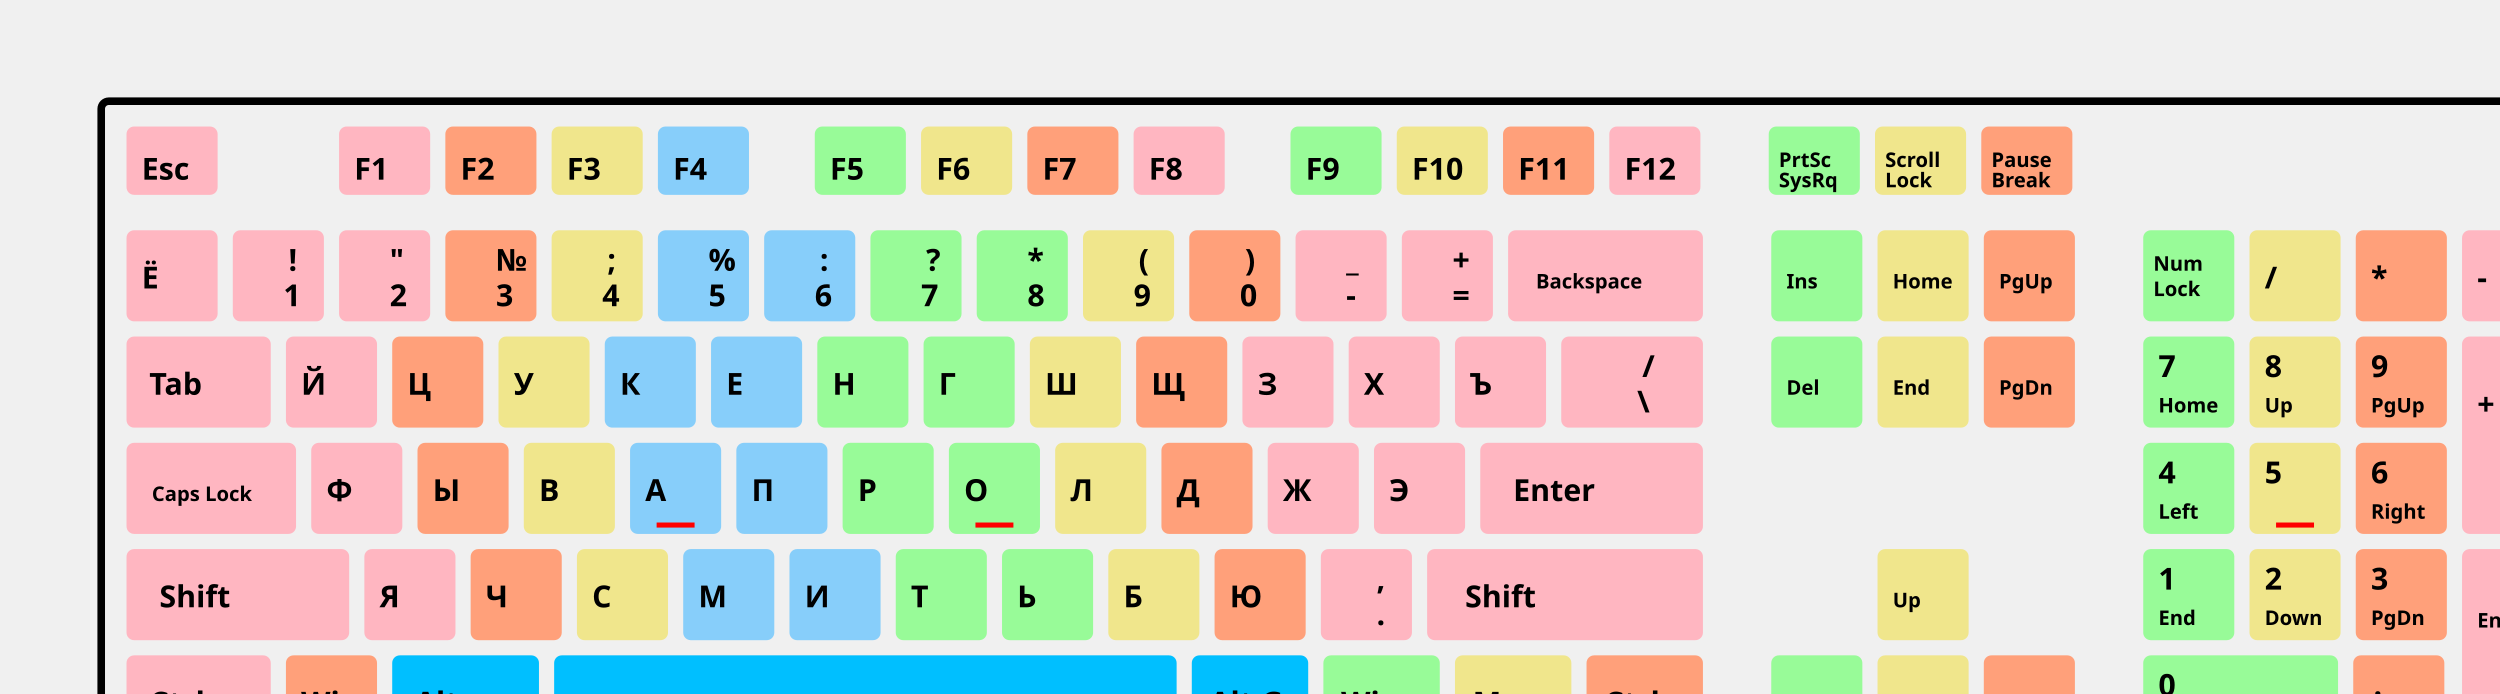
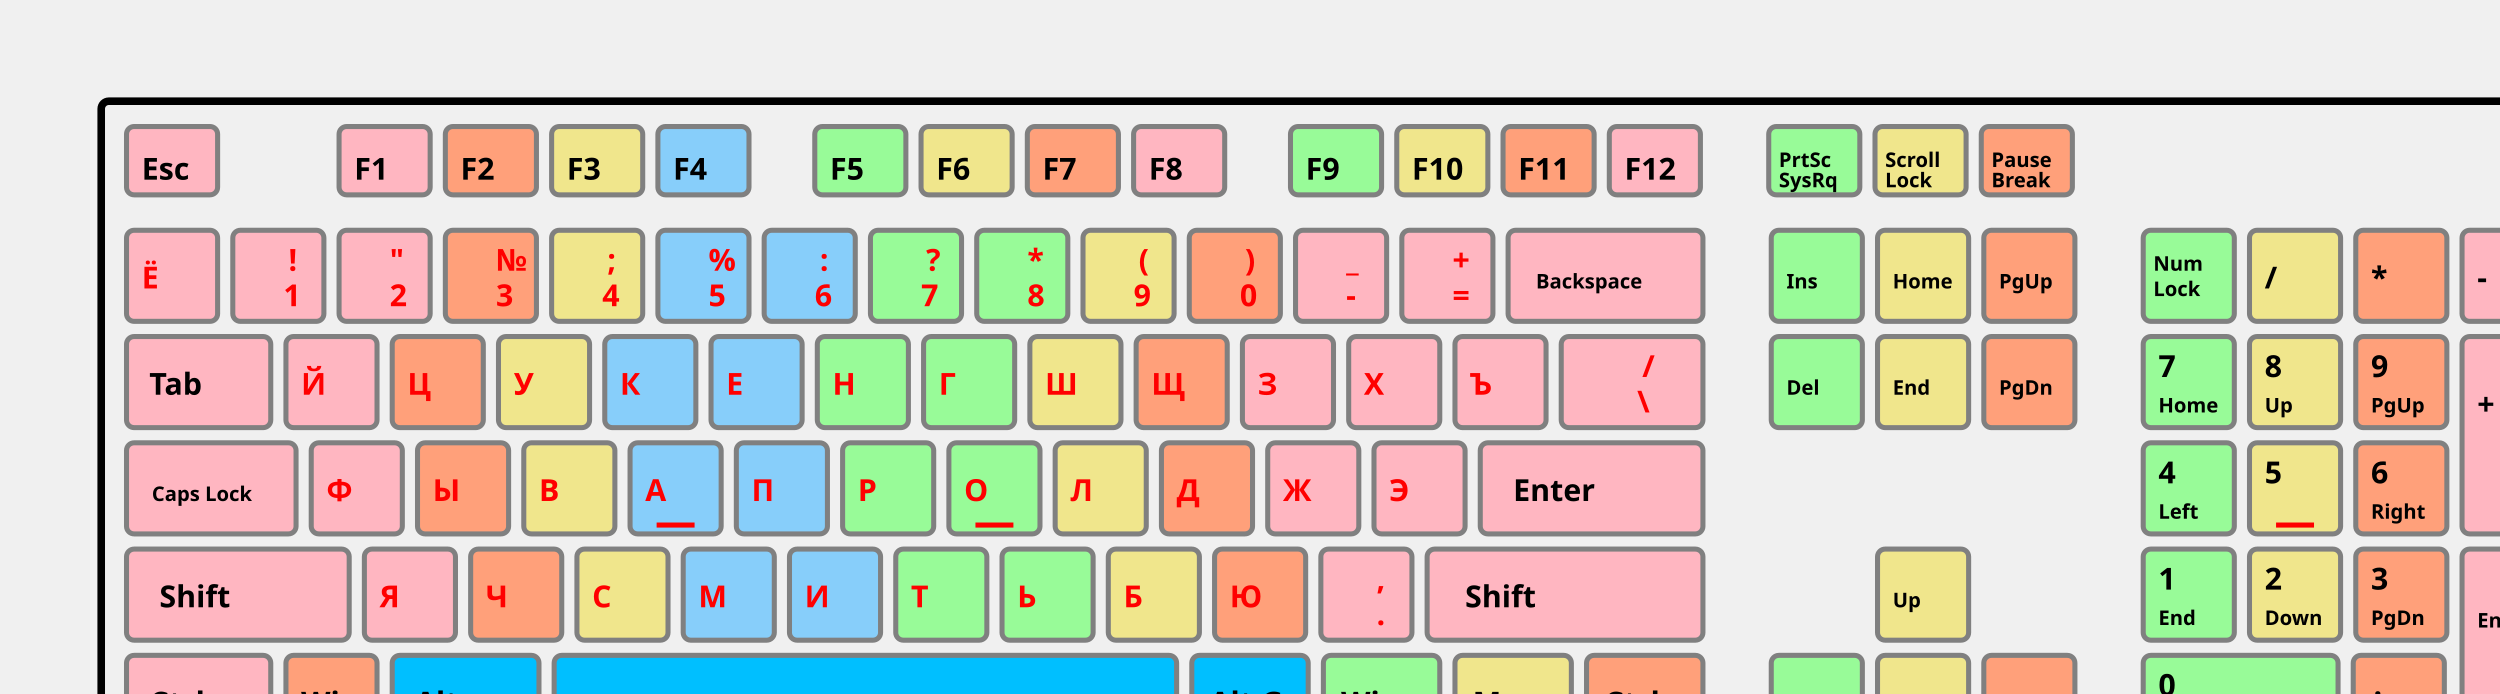
<svg xmlns="http://www.w3.org/2000/svg" version="1.1" baseProfile="full" width="100%" height="100%">
  <style>
         .key_label    { font: 600 9pt sans-serif; }
         .key_label_sm { font: 600 6pt  sans-serif; }
     </style>
-   <rect x="50" y="50" width="36" height="27" rx="3" ry="3" fill="lightpink" stroke="" stroke-width="2" />
-   <text x="56" y="71" class="key_label">Esc</text>
-   <rect x="134" y="50" width="36" height="27" rx="3" ry="3" fill="lightpink" stroke="" stroke-width="2" />
-   <text x="140" y="71" class="key_label">F1</text>
-   <rect x="176" y="50" width="36" height="27" rx="3" ry="3" fill="lightsalmon" stroke="" stroke-width="2" />
-   <text x="182" y="71" class="key_label">F2</text>
-   <rect x="218" y="50" width="36" height="27" rx="3" ry="3" fill="khaki" stroke="" stroke-width="2" />
-   <text x="224" y="71" class="key_label">F3</text>
-   <rect x="260" y="50" width="36" height="27" rx="3" ry="3" fill="lightskyblue" stroke="" stroke-width="2" />
-   <text x="266" y="71" class="key_label">F4</text>
-   <rect x="322" y="50" width="36" height="27" rx="3" ry="3" fill="palegreen" stroke="" stroke-width="2" />
-   <text x="328" y="71" class="key_label">F5</text>
-   <rect x="364" y="50" width="36" height="27" rx="3" ry="3" fill="khaki" stroke="" stroke-width="2" />
-   <text x="370" y="71" class="key_label">F6</text>
-   <rect x="406" y="50" width="36" height="27" rx="3" ry="3" fill="lightsalmon" stroke="" stroke-width="2" />
-   <text x="412" y="71" class="key_label">F7</text>
-   <rect x="448" y="50" width="36" height="27" rx="3" ry="3" fill="lightpink" stroke="" stroke-width="2" />
-   <text x="454" y="71" class="key_label">F8</text>
-   <rect x="510" y="50" width="36" height="27" rx="3" ry="3" fill="palegreen" stroke="" stroke-width="2" />
-   <text x="516" y="71" class="key_label">F9</text>
-   <rect x="552" y="50" width="36" height="27" rx="3" ry="3" fill="khaki" stroke="" stroke-width="2" />
-   <text x="558" y="71" class="key_label">F10</text>
-   <rect x="594" y="50" width="36" height="27" rx="3" ry="3" fill="lightsalmon" stroke="" stroke-width="2" />
-   <text x="600" y="71" class="key_label">F11</text>
-   <rect x="636" y="50" width="36" height="27" rx="3" ry="3" fill="lightpink" stroke="" stroke-width="2" />
-   <text x="642" y="71" class="key_label">F12</text>
-   <rect x="699" y="50" width="36" height="27" rx="3" ry="3" fill="palegreen" stroke="" stroke-width="2" />
-   <text x="703" y="66" class="key_label_sm">PrtSc</text>
-   <text x="703" y="74" class="key_label_sm">SysRq</text>
-   <rect x="741" y="50" width="36" height="27" rx="3" ry="3" fill="khaki" stroke="" stroke-width="2" />
-   <text x="745" y="66" class="key_label_sm">Scroll</text>
-   <text x="745" y="74" class="key_label_sm">Lock</text>
-   <rect x="783" y="50" width="36" height="27" rx="3" ry="3" fill="lightsalmon" stroke="" stroke-width="2" />
-   <text x="787" y="66" class="key_label_sm">Pause</text>
-   <text x="787" y="74" class="key_label_sm">Break</text>
-   <rect x="50" y="91" width="36" height="36" rx="3" ry="3" fill="lightpink" stroke="" stroke-width="2" />
-   <text x="56" y="114" class="key_label">Ё</text>
-   <rect x="92" y="91" width="36" height="36" rx="3" ry="3" fill="lightpink" stroke="" stroke-width="2" />
-   <text x="114" y="107" class="key_label">!</text>
-   <text x="112" y="121" class="key_label">1</text>
-   <rect x="134" y="91" width="36" height="36" rx="3" ry="3" fill="lightpink" stroke="" stroke-width="2" />
-   <text x="154" y="107" class="key_label">"</text>
-   <text x="154" y="121" class="key_label">2</text>
-   <rect x="176" y="91" width="36" height="36" rx="3" ry="3" fill="lightsalmon" stroke="" stroke-width="2" />
-   <text x="196" y="107" class="key_label">№</text>
-   <text x="196" y="121" class="key_label">3</text>
-   <rect x="218" y="91" width="36" height="36" rx="3" ry="3" fill="khaki" stroke="" stroke-width="2" />
-   <text x="240" y="107" class="key_label">;</text>
-   <text x="238" y="121" class="key_label">4</text>
-   <rect x="260" y="91" width="36" height="36" rx="3" ry="3" fill="lightskyblue" stroke="" stroke-width="2" />
-   <text x="280" y="107" class="key_label">%</text>
-   <text x="280" y="121" class="key_label">5</text>
-   <rect x="302" y="91" width="36" height="36" rx="3" ry="3" fill="lightskyblue" stroke="" stroke-width="2" />
-   <text x="324" y="107" class="key_label">:</text>
-   <text x="322" y="121" class="key_label">6</text>
-   <rect x="344" y="91" width="36" height="36" rx="3" ry="3" fill="palegreen" stroke="" stroke-width="2" />
-   <text x="366" y="107" class="key_label">?</text>
-   <text x="364" y="121" class="key_label">7</text>
-   <rect x="386" y="91" width="36" height="36" rx="3" ry="3" fill="palegreen" stroke="" stroke-width="2" />
-   <text x="406" y="107" class="key_label">*</text>
-   <text x="406" y="121" class="key_label">8</text>
-   <rect x="428" y="91" width="36" height="36" rx="3" ry="3" fill="khaki" stroke="" stroke-width="2" />
-   <text x="450" y="107" class="key_label">(</text>
-   <text x="448" y="121" class="key_label">9</text>
-   <rect x="470" y="91" width="36" height="36" rx="3" ry="3" fill="lightsalmon" stroke="" stroke-width="2" />
-   <text x="492" y="107" class="key_label">)</text>
-   <text x="490" y="121" class="key_label">0</text>
-   <rect x="512" y="91" width="36" height="36" rx="3" ry="3" fill="lightpink" stroke="" stroke-width="2" />
-   <text x="532" y="107" class="key_label">_</text>
-   <text x="532" y="121" class="key_label">-</text>
-   <rect x="554" y="91" width="36" height="36" rx="3" ry="3" fill="lightpink" stroke="" stroke-width="2" />
-   <text x="574" y="107" class="key_label">+</text>
-   <text x="574" y="121" class="key_label">=</text>
-   <rect x="596" y="91" width="77" height="36" rx="3" ry="3" fill="lightpink" stroke="" stroke-width="2" />
-   <text x="607" y="114" class="key_label_sm">Backspace</text>
-   <rect x="700" y="91" width="36" height="36" rx="3" ry="3" fill="palegreen" stroke="" stroke-width="2" />
-   <text x="706" y="114" class="key_label_sm">Ins</text>
-   <rect x="742" y="91" width="36" height="36" rx="3" ry="3" fill="khaki" stroke="" stroke-width="2" />
-   <text x="748" y="114" class="key_label_sm">Home</text>
-   <rect x="784" y="91" width="36" height="36" rx="3" ry="3" fill="lightsalmon" stroke="" stroke-width="2" />
-   <text x="790" y="114" class="key_label_sm">PgUp</text>
-   <rect x="847" y="91" width="36" height="36" rx="3" ry="3" fill="palegreen" stroke="" stroke-width="2" />
-   <text x="851" y="107" class="key_label_sm">Num</text>
-   <text x="851" y="117" class="key_label_sm">Lock</text>
-   <rect x="889" y="91" width="36" height="36" rx="3" ry="3" fill="khaki" stroke="" stroke-width="2" />
-   <text x="895" y="114" class="key_label">/</text>
-   <rect x="931" y="91" width="36" height="36" rx="3" ry="3" fill="lightsalmon" stroke="" stroke-width="2" />
-   <text x="937" y="114" class="key_label">*</text>
-   <rect x="973" y="91" width="36" height="36" rx="3" ry="3" fill="lightpink" stroke="" stroke-width="2" />
-   <text x="979" y="114" class="key_label">-</text>
-   <rect x="50" y="133" width="57" height="36" rx="3" ry="3" fill="lightpink" stroke="" stroke-width="2" />
-   <text x="59" y="156" class="key_label">Tab</text>
-   <rect x="113" y="133" width="36" height="36" rx="3" ry="3" fill="lightpink" stroke="" stroke-width="2" />
-   <text x="119" y="156" class="key_label">Й</text>
-   <rect x="155" y="133" width="36" height="36" rx="3" ry="3" fill="lightsalmon" stroke="" stroke-width="2" />
-   <text x="161" y="156" class="key_label">Ц</text>
-   <rect x="197" y="133" width="36" height="36" rx="3" ry="3" fill="khaki" stroke="" stroke-width="2" />
-   <text x="203" y="156" class="key_label">У</text>
-   <rect x="239" y="133" width="36" height="36" rx="3" ry="3" fill="lightskyblue" stroke="" stroke-width="2" />
-   <text x="245" y="156" class="key_label">К</text>
-   <rect x="281" y="133" width="36" height="36" rx="3" ry="3" fill="lightskyblue" stroke="" stroke-width="2" />
-   <text x="287" y="156" class="key_label">Е</text>
-   <rect x="323" y="133" width="36" height="36" rx="3" ry="3" fill="palegreen" stroke="" stroke-width="2" />
-   <text x="329" y="156" class="key_label">Н</text>
-   <rect x="365" y="133" width="36" height="36" rx="3" ry="3" fill="palegreen" stroke="" stroke-width="2" />
-   <text x="371" y="156" class="key_label">Г</text>
-   <rect x="407" y="133" width="36" height="36" rx="3" ry="3" fill="khaki" stroke="" stroke-width="2" />
-   <text x="413" y="156" class="key_label">Ш</text>
-   <rect x="449" y="133" width="36" height="36" rx="3" ry="3" fill="lightsalmon" stroke="" stroke-width="2" />
-   <text x="455" y="156" class="key_label">Щ</text>
-   <rect x="491" y="133" width="36" height="36" rx="3" ry="3" fill="lightpink" stroke="" stroke-width="2" />
-   <text x="497" y="156" class="key_label">З</text>
-   <rect x="533" y="133" width="36" height="36" rx="3" ry="3" fill="lightpink" stroke="" stroke-width="2" />
-   <text x="539" y="156" class="key_label">Х</text>
-   <rect x="575" y="133" width="36" height="36" rx="3" ry="3" fill="lightpink" stroke="" stroke-width="2" />
-   <text x="581" y="156" class="key_label">Ъ</text>
-   <rect x="617" y="133" width="56" height="36" rx="3" ry="3" fill="lightpink" stroke="" stroke-width="2" />
-   <text x="649" y="149" class="key_label">/</text>
-   <text x="647" y="163" class="key_label">\</text>
-   <rect x="700" y="133" width="36" height="36" rx="3" ry="3" fill="palegreen" stroke="" stroke-width="2" />
-   <text x="706" y="156" class="key_label_sm">Del</text>
-   <rect x="742" y="133" width="36" height="36" rx="3" ry="3" fill="khaki" stroke="" stroke-width="2" />
-   <text x="748" y="156" class="key_label_sm">End</text>
-   <rect x="784" y="133" width="36" height="36" rx="3" ry="3" fill="lightsalmon" stroke="" stroke-width="2" />
-   <text x="790" y="156" class="key_label_sm">PgDn</text>
-   <rect x="847" y="133" width="36" height="36" rx="3" ry="3" fill="palegreen" stroke="" stroke-width="2" />
-   <text x="853" y="149" class="key_label">7</text>
-   <text x="853" y="163" class="key_label_sm">Home</text>
-   <rect x="889" y="133" width="36" height="36" rx="3" ry="3" fill="khaki" stroke="" stroke-width="2" />
-   <text x="895" y="149" class="key_label">8</text>
-   <text x="895" y="163" class="key_label_sm">Up</text>
-   <rect x="931" y="133" width="36" height="36" rx="3" ry="3" fill="lightsalmon" stroke="" stroke-width="2" />
-   <text x="937" y="149" class="key_label">9</text>
-   <text x="937" y="163" class="key_label_sm">PgUp</text>
-   <rect x="973" y="133" width="36" height="78" rx="3" ry="3" fill="lightpink" stroke="" stroke-width="2" />
-   <text x="979" y="164" class="key_label">+</text>
-   <rect x="50" y="175" width="67" height="36" rx="3" ry="3" fill="lightpink" stroke="" stroke-width="2" />
-   <text x="60" y="198" class="key_label_sm">Caps Lock</text>
-   <rect x="123" y="175" width="36" height="36" rx="3" ry="3" fill="lightpink" stroke="" stroke-width="2" />
-   <text x="129" y="198" class="key_label">Ф</text>
-   <rect x="165" y="175" width="36" height="36" rx="3" ry="3" fill="lightsalmon" stroke="" stroke-width="2" />
-   <text x="171" y="198" class="key_label">Ы</text>
-   <rect x="207" y="175" width="36" height="36" rx="3" ry="3" fill="khaki" stroke="" stroke-width="2" />
-   <text x="213" y="198" class="key_label">В</text>
-   <rect x="249" y="175" width="36" height="36" rx="3" ry="3" fill="lightskyblue" stroke="" stroke-width="2" />
-   <text x="255" y="198" class="key_label">А</text>
+   <rect x="50" y="50" width="36" height="27" rx="3" ry="3" fill="lightpink" stroke="gray" stroke-width="2" />
+   <text x="56" y="71" class="key_label" style="fill: black;">Esc</text>
+   <rect x="134" y="50" width="36" height="27" rx="3" ry="3" fill="lightpink" stroke="gray" stroke-width="2" />
+   <text x="140" y="71" class="key_label" style="fill: black;">F1</text>
+   <rect x="176" y="50" width="36" height="27" rx="3" ry="3" fill="lightsalmon" stroke="gray" stroke-width="2" />
+   <text x="182" y="71" class="key_label" style="fill: black;">F2</text>
+   <rect x="218" y="50" width="36" height="27" rx="3" ry="3" fill="khaki" stroke="gray" stroke-width="2" />
+   <text x="224" y="71" class="key_label" style="fill: black;">F3</text>
+   <rect x="260" y="50" width="36" height="27" rx="3" ry="3" fill="lightskyblue" stroke="gray" stroke-width="2" />
+   <text x="266" y="71" class="key_label" style="fill: black;">F4</text>
+   <rect x="322" y="50" width="36" height="27" rx="3" ry="3" fill="palegreen" stroke="gray" stroke-width="2" />
+   <text x="328" y="71" class="key_label" style="fill: black;">F5</text>
+   <rect x="364" y="50" width="36" height="27" rx="3" ry="3" fill="khaki" stroke="gray" stroke-width="2" />
+   <text x="370" y="71" class="key_label" style="fill: black;">F6</text>
+   <rect x="406" y="50" width="36" height="27" rx="3" ry="3" fill="lightsalmon" stroke="gray" stroke-width="2" />
+   <text x="412" y="71" class="key_label" style="fill: black;">F7</text>
+   <rect x="448" y="50" width="36" height="27" rx="3" ry="3" fill="lightpink" stroke="gray" stroke-width="2" />
+   <text x="454" y="71" class="key_label" style="fill: black;">F8</text>
+   <rect x="510" y="50" width="36" height="27" rx="3" ry="3" fill="palegreen" stroke="gray" stroke-width="2" />
+   <text x="516" y="71" class="key_label" style="fill: black;">F9</text>
+   <rect x="552" y="50" width="36" height="27" rx="3" ry="3" fill="khaki" stroke="gray" stroke-width="2" />
+   <text x="558" y="71" class="key_label" style="fill: black;">F10</text>
+   <rect x="594" y="50" width="36" height="27" rx="3" ry="3" fill="lightsalmon" stroke="gray" stroke-width="2" />
+   <text x="600" y="71" class="key_label" style="fill: black;">F11</text>
+   <rect x="636" y="50" width="36" height="27" rx="3" ry="3" fill="lightpink" stroke="gray" stroke-width="2" />
+   <text x="642" y="71" class="key_label" style="fill: black;">F12</text>
+   <rect x="699" y="50" width="36" height="27" rx="3" ry="3" fill="palegreen" stroke="gray" stroke-width="2" />
+   <text x="703" y="66" class="key_label_sm" style="fill: black;">PrtSc</text>
+   <text x="703" y="74" class="key_label_sm" style="fill: black;">SysRq</text>
+   <rect x="741" y="50" width="36" height="27" rx="3" ry="3" fill="khaki" stroke="gray" stroke-width="2" />
+   <text x="745" y="66" class="key_label_sm" style="fill: black;">Scroll</text>
+   <text x="745" y="74" class="key_label_sm" style="fill: black;">Lock</text>
+   <rect x="783" y="50" width="36" height="27" rx="3" ry="3" fill="lightsalmon" stroke="gray" stroke-width="2" />
+   <text x="787" y="66" class="key_label_sm" style="fill: black;">Pause</text>
+   <text x="787" y="74" class="key_label_sm" style="fill: black;">Break</text>
+   <rect x="50" y="91" width="36" height="36" rx="3" ry="3" fill="lightpink" stroke="gray" stroke-width="2" />
+   <text x="56" y="114" class="key_label" style="fill: red;">Ё</text>
+   <rect x="92" y="91" width="36" height="36" rx="3" ry="3" fill="lightpink" stroke="gray" stroke-width="2" />
+   <text x="114" y="107" class="key_label" style="fill: red;">!</text>
+   <text x="112" y="121" class="key_label" style="fill: red;">1</text>
+   <rect x="134" y="91" width="36" height="36" rx="3" ry="3" fill="lightpink" stroke="gray" stroke-width="2" />
+   <text x="154" y="107" class="key_label" style="fill: red;">"</text>
+   <text x="154" y="121" class="key_label" style="fill: red;">2</text>
+   <rect x="176" y="91" width="36" height="36" rx="3" ry="3" fill="lightsalmon" stroke="gray" stroke-width="2" />
+   <text x="196" y="107" class="key_label" style="fill: red;">№</text>
+   <text x="196" y="121" class="key_label" style="fill: red;">3</text>
+   <rect x="218" y="91" width="36" height="36" rx="3" ry="3" fill="khaki" stroke="gray" stroke-width="2" />
+   <text x="240" y="107" class="key_label" style="fill: red;">;</text>
+   <text x="238" y="121" class="key_label" style="fill: red;">4</text>
+   <rect x="260" y="91" width="36" height="36" rx="3" ry="3" fill="lightskyblue" stroke="gray" stroke-width="2" />
+   <text x="280" y="107" class="key_label" style="fill: red;">%</text>
+   <text x="280" y="121" class="key_label" style="fill: red;">5</text>
+   <rect x="302" y="91" width="36" height="36" rx="3" ry="3" fill="lightskyblue" stroke="gray" stroke-width="2" />
+   <text x="324" y="107" class="key_label" style="fill: red;">:</text>
+   <text x="322" y="121" class="key_label" style="fill: red;">6</text>
+   <rect x="344" y="91" width="36" height="36" rx="3" ry="3" fill="palegreen" stroke="gray" stroke-width="2" />
+   <text x="366" y="107" class="key_label" style="fill: red;">?</text>
+   <text x="364" y="121" class="key_label" style="fill: red;">7</text>
+   <rect x="386" y="91" width="36" height="36" rx="3" ry="3" fill="palegreen" stroke="gray" stroke-width="2" />
+   <text x="406" y="107" class="key_label" style="fill: red;">*</text>
+   <text x="406" y="121" class="key_label" style="fill: red;">8</text>
+   <rect x="428" y="91" width="36" height="36" rx="3" ry="3" fill="khaki" stroke="gray" stroke-width="2" />
+   <text x="450" y="107" class="key_label" style="fill: red;">(</text>
+   <text x="448" y="121" class="key_label" style="fill: red;">9</text>
+   <rect x="470" y="91" width="36" height="36" rx="3" ry="3" fill="lightsalmon" stroke="gray" stroke-width="2" />
+   <text x="492" y="107" class="key_label" style="fill: red;">)</text>
+   <text x="490" y="121" class="key_label" style="fill: red;">0</text>
+   <rect x="512" y="91" width="36" height="36" rx="3" ry="3" fill="lightpink" stroke="gray" stroke-width="2" />
+   <text x="532" y="107" class="key_label" style="fill: red;">_</text>
+   <text x="532" y="121" class="key_label" style="fill: red;">-</text>
+   <rect x="554" y="91" width="36" height="36" rx="3" ry="3" fill="lightpink" stroke="gray" stroke-width="2" />
+   <text x="574" y="107" class="key_label" style="fill: red;">+</text>
+   <text x="574" y="121" class="key_label" style="fill: red;">=</text>
+   <rect x="596" y="91" width="77" height="36" rx="3" ry="3" fill="lightpink" stroke="gray" stroke-width="2" />
+   <text x="607" y="114" class="key_label_sm" style="fill: black;">Backspace</text>
+   <rect x="700" y="91" width="36" height="36" rx="3" ry="3" fill="palegreen" stroke="gray" stroke-width="2" />
+   <text x="706" y="114" class="key_label_sm" style="fill: black;">Ins</text>
+   <rect x="742" y="91" width="36" height="36" rx="3" ry="3" fill="khaki" stroke="gray" stroke-width="2" />
+   <text x="748" y="114" class="key_label_sm" style="fill: black;">Home</text>
+   <rect x="784" y="91" width="36" height="36" rx="3" ry="3" fill="lightsalmon" stroke="gray" stroke-width="2" />
+   <text x="790" y="114" class="key_label_sm" style="fill: black;">PgUp</text>
+   <rect x="847" y="91" width="36" height="36" rx="3" ry="3" fill="palegreen" stroke="gray" stroke-width="2" />
+   <text x="851" y="107" class="key_label_sm" style="fill: black;">Num</text>
+   <text x="851" y="117" class="key_label_sm" style="fill: black;">Lock</text>
+   <rect x="889" y="91" width="36" height="36" rx="3" ry="3" fill="khaki" stroke="gray" stroke-width="2" />
+   <text x="895" y="114" class="key_label" style="fill: black;">/</text>
+   <rect x="931" y="91" width="36" height="36" rx="3" ry="3" fill="lightsalmon" stroke="gray" stroke-width="2" />
+   <text x="937" y="114" class="key_label" style="fill: black;">*</text>
+   <rect x="973" y="91" width="36" height="36" rx="3" ry="3" fill="lightpink" stroke="gray" stroke-width="2" />
+   <text x="979" y="114" class="key_label" style="fill: black;">-</text>
+   <rect x="50" y="133" width="57" height="36" rx="3" ry="3" fill="lightpink" stroke="gray" stroke-width="2" />
+   <text x="59" y="156" class="key_label" style="fill: black;">Tab</text>
+   <rect x="113" y="133" width="36" height="36" rx="3" ry="3" fill="lightpink" stroke="gray" stroke-width="2" />
+   <text x="119" y="156" class="key_label" style="fill: red;">Й</text>
+   <rect x="155" y="133" width="36" height="36" rx="3" ry="3" fill="lightsalmon" stroke="gray" stroke-width="2" />
+   <text x="161" y="156" class="key_label" style="fill: red;">Ц</text>
+   <rect x="197" y="133" width="36" height="36" rx="3" ry="3" fill="khaki" stroke="gray" stroke-width="2" />
+   <text x="203" y="156" class="key_label" style="fill: red;">У</text>
+   <rect x="239" y="133" width="36" height="36" rx="3" ry="3" fill="lightskyblue" stroke="gray" stroke-width="2" />
+   <text x="245" y="156" class="key_label" style="fill: red;">К</text>
+   <rect x="281" y="133" width="36" height="36" rx="3" ry="3" fill="lightskyblue" stroke="gray" stroke-width="2" />
+   <text x="287" y="156" class="key_label" style="fill: red;">Е</text>
+   <rect x="323" y="133" width="36" height="36" rx="3" ry="3" fill="palegreen" stroke="gray" stroke-width="2" />
+   <text x="329" y="156" class="key_label" style="fill: red;">Н</text>
+   <rect x="365" y="133" width="36" height="36" rx="3" ry="3" fill="palegreen" stroke="gray" stroke-width="2" />
+   <text x="371" y="156" class="key_label" style="fill: red;">Г</text>
+   <rect x="407" y="133" width="36" height="36" rx="3" ry="3" fill="khaki" stroke="gray" stroke-width="2" />
+   <text x="413" y="156" class="key_label" style="fill: red;">Ш</text>
+   <rect x="449" y="133" width="36" height="36" rx="3" ry="3" fill="lightsalmon" stroke="gray" stroke-width="2" />
+   <text x="455" y="156" class="key_label" style="fill: red;">Щ</text>
+   <rect x="491" y="133" width="36" height="36" rx="3" ry="3" fill="lightpink" stroke="gray" stroke-width="2" />
+   <text x="497" y="156" class="key_label" style="fill: red;">З</text>
+   <rect x="533" y="133" width="36" height="36" rx="3" ry="3" fill="lightpink" stroke="gray" stroke-width="2" />
+   <text x="539" y="156" class="key_label" style="fill: red;">Х</text>
+   <rect x="575" y="133" width="36" height="36" rx="3" ry="3" fill="lightpink" stroke="gray" stroke-width="2" />
+   <text x="581" y="156" class="key_label" style="fill: red;">Ъ</text>
+   <rect x="617" y="133" width="56" height="36" rx="3" ry="3" fill="lightpink" stroke="gray" stroke-width="2" />
+   <text x="649" y="149" class="key_label" style="fill: red;">/</text>
+   <text x="647" y="163" class="key_label" style="fill: red;">\</text>
+   <rect x="700" y="133" width="36" height="36" rx="3" ry="3" fill="palegreen" stroke="gray" stroke-width="2" />
+   <text x="706" y="156" class="key_label_sm" style="fill: black;">Del</text>
+   <rect x="742" y="133" width="36" height="36" rx="3" ry="3" fill="khaki" stroke="gray" stroke-width="2" />
+   <text x="748" y="156" class="key_label_sm" style="fill: black;">End</text>
+   <rect x="784" y="133" width="36" height="36" rx="3" ry="3" fill="lightsalmon" stroke="gray" stroke-width="2" />
+   <text x="790" y="156" class="key_label_sm" style="fill: black;">PgDn</text>
+   <rect x="847" y="133" width="36" height="36" rx="3" ry="3" fill="palegreen" stroke="gray" stroke-width="2" />
+   <text x="853" y="149" class="key_label" style="fill: black;">7</text>
+   <text x="853" y="163" class="key_label_sm" style="fill: black;">Home</text>
+   <rect x="889" y="133" width="36" height="36" rx="3" ry="3" fill="khaki" stroke="gray" stroke-width="2" />
+   <text x="895" y="149" class="key_label" style="fill: black;">8</text>
+   <text x="895" y="163" class="key_label_sm" style="fill: black;">Up</text>
+   <rect x="931" y="133" width="36" height="36" rx="3" ry="3" fill="lightsalmon" stroke="gray" stroke-width="2" />
+   <text x="937" y="149" class="key_label" style="fill: black;">9</text>
+   <text x="937" y="163" class="key_label_sm" style="fill: black;">PgUp</text>
+   <rect x="973" y="133" width="36" height="78" rx="3" ry="3" fill="lightpink" stroke="gray" stroke-width="2" />
+   <text x="979" y="164" class="key_label" style="fill: black;">+</text>
+   <rect x="50" y="175" width="67" height="36" rx="3" ry="3" fill="lightpink" stroke="gray" stroke-width="2" />
+   <text x="60" y="198" class="key_label_sm" style="fill: black;">Caps Lock</text>
+   <rect x="123" y="175" width="36" height="36" rx="3" ry="3" fill="lightpink" stroke="gray" stroke-width="2" />
+   <text x="129" y="198" class="key_label" style="fill: red;">Ф</text>
+   <rect x="165" y="175" width="36" height="36" rx="3" ry="3" fill="lightsalmon" stroke="gray" stroke-width="2" />
+   <text x="171" y="198" class="key_label" style="fill: red;">Ы</text>
+   <rect x="207" y="175" width="36" height="36" rx="3" ry="3" fill="khaki" stroke="gray" stroke-width="2" />
+   <text x="213" y="198" class="key_label" style="fill: red;">В</text>
+   <rect x="249" y="175" width="36" height="36" rx="3" ry="3" fill="lightskyblue" stroke="gray" stroke-width="2" />
+   <text x="255" y="198" class="key_label" style="fill: red;">А</text>
  <rect x="260" y="207" width="14" height="1" rx="0" ry="0" fill="white" stroke="red" stroke-width="1" />
-   <rect x="291" y="175" width="36" height="36" rx="3" ry="3" fill="lightskyblue" stroke="" stroke-width="2" />
-   <text x="297" y="198" class="key_label">П</text>
-   <rect x="333" y="175" width="36" height="36" rx="3" ry="3" fill="palegreen" stroke="" stroke-width="2" />
-   <text x="339" y="198" class="key_label">Р</text>
-   <rect x="375" y="175" width="36" height="36" rx="3" ry="3" fill="palegreen" stroke="" stroke-width="2" />
-   <text x="381" y="198" class="key_label">О</text>
+   <rect x="291" y="175" width="36" height="36" rx="3" ry="3" fill="lightskyblue" stroke="gray" stroke-width="2" />
+   <text x="297" y="198" class="key_label" style="fill: red;">П</text>
+   <rect x="333" y="175" width="36" height="36" rx="3" ry="3" fill="palegreen" stroke="gray" stroke-width="2" />
+   <text x="339" y="198" class="key_label" style="fill: red;">Р</text>
+   <rect x="375" y="175" width="36" height="36" rx="3" ry="3" fill="palegreen" stroke="gray" stroke-width="2" />
+   <text x="381" y="198" class="key_label" style="fill: red;">О</text>
  <rect x="386" y="207" width="14" height="1" rx="0" ry="0" fill="white" stroke="red" stroke-width="1" />
-   <rect x="417" y="175" width="36" height="36" rx="3" ry="3" fill="khaki" stroke="" stroke-width="2" />
-   <text x="423" y="198" class="key_label">Л</text>
-   <rect x="459" y="175" width="36" height="36" rx="3" ry="3" fill="lightsalmon" stroke="" stroke-width="2" />
-   <text x="465" y="198" class="key_label">Д</text>
-   <rect x="501" y="175" width="36" height="36" rx="3" ry="3" fill="lightpink" stroke="" stroke-width="2" />
-   <text x="507" y="198" class="key_label">Ж</text>
-   <rect x="543" y="175" width="36" height="36" rx="3" ry="3" fill="lightpink" stroke="" stroke-width="2" />
-   <text x="549" y="198" class="key_label">Э</text>
-   <rect x="585" y="175" width="88" height="36" rx="3" ry="3" fill="lightpink" stroke="" stroke-width="2" />
-   <text x="598" y="198" class="key_label">Enter</text>
-   <rect x="847" y="175" width="36" height="36" rx="3" ry="3" fill="palegreen" stroke="" stroke-width="2" />
-   <text x="853" y="191" class="key_label">4</text>
-   <text x="853" y="205" class="key_label_sm">Left</text>
-   <rect x="889" y="175" width="36" height="36" rx="3" ry="3" fill="khaki" stroke="" stroke-width="2" />
-   <text x="895" y="191" class="key_label">5</text>
-   <text x="895" y="205" class="key_label"> </text>
+   <rect x="417" y="175" width="36" height="36" rx="3" ry="3" fill="khaki" stroke="gray" stroke-width="2" />
+   <text x="423" y="198" class="key_label" style="fill: red;">Л</text>
+   <rect x="459" y="175" width="36" height="36" rx="3" ry="3" fill="lightsalmon" stroke="gray" stroke-width="2" />
+   <text x="465" y="198" class="key_label" style="fill: red;">Д</text>
+   <rect x="501" y="175" width="36" height="36" rx="3" ry="3" fill="lightpink" stroke="gray" stroke-width="2" />
+   <text x="507" y="198" class="key_label" style="fill: red;">Ж</text>
+   <rect x="543" y="175" width="36" height="36" rx="3" ry="3" fill="lightpink" stroke="gray" stroke-width="2" />
+   <text x="549" y="198" class="key_label" style="fill: red;">Э</text>
+   <rect x="585" y="175" width="88" height="36" rx="3" ry="3" fill="lightpink" stroke="gray" stroke-width="2" />
+   <text x="598" y="198" class="key_label" style="fill: black;">Enter</text>
+   <rect x="847" y="175" width="36" height="36" rx="3" ry="3" fill="palegreen" stroke="gray" stroke-width="2" />
+   <text x="853" y="191" class="key_label" style="fill: black;">4</text>
+   <text x="853" y="205" class="key_label_sm" style="fill: black;">Left</text>
+   <rect x="889" y="175" width="36" height="36" rx="3" ry="3" fill="khaki" stroke="gray" stroke-width="2" />
+   <text x="895" y="191" class="key_label" style="fill: black;">5</text>
+   <text x="895" y="205" class="key_label" style="fill: black;"> </text>
  <rect x="900" y="207" width="14" height="1" rx="0" ry="0" fill="white" stroke="red" stroke-width="1" />
-   <rect x="931" y="175" width="36" height="36" rx="3" ry="3" fill="lightsalmon" stroke="" stroke-width="2" />
-   <text x="937" y="191" class="key_label">6</text>
-   <text x="937" y="205" class="key_label_sm">Right</text>
-   <rect x="50" y="217" width="88" height="36" rx="3" ry="3" fill="lightpink" stroke="" stroke-width="2" />
-   <text x="63" y="240" class="key_label">Shift</text>
-   <rect x="144" y="217" width="36" height="36" rx="3" ry="3" fill="lightpink" stroke="" stroke-width="2" />
-   <text x="150" y="240" class="key_label">Я</text>
-   <rect x="186" y="217" width="36" height="36" rx="3" ry="3" fill="lightsalmon" stroke="" stroke-width="2" />
-   <text x="192" y="240" class="key_label">Ч</text>
-   <rect x="228" y="217" width="36" height="36" rx="3" ry="3" fill="khaki" stroke="" stroke-width="2" />
-   <text x="234" y="240" class="key_label">С</text>
-   <rect x="270" y="217" width="36" height="36" rx="3" ry="3" fill="lightskyblue" stroke="" stroke-width="2" />
-   <text x="276" y="240" class="key_label">М</text>
-   <rect x="312" y="217" width="36" height="36" rx="3" ry="3" fill="lightskyblue" stroke="" stroke-width="2" />
-   <text x="318" y="240" class="key_label">И</text>
-   <rect x="354" y="217" width="36" height="36" rx="3" ry="3" fill="palegreen" stroke="" stroke-width="2" />
-   <text x="360" y="240" class="key_label">Т</text>
-   <rect x="396" y="217" width="36" height="36" rx="3" ry="3" fill="palegreen" stroke="" stroke-width="2" />
-   <text x="402" y="240" class="key_label">Ь</text>
-   <rect x="438" y="217" width="36" height="36" rx="3" ry="3" fill="khaki" stroke="" stroke-width="2" />
-   <text x="444" y="240" class="key_label">Б</text>
-   <rect x="480" y="217" width="36" height="36" rx="3" ry="3" fill="lightsalmon" stroke="" stroke-width="2" />
-   <text x="486" y="240" class="key_label">Ю</text>
-   <rect x="522" y="217" width="36" height="36" rx="3" ry="3" fill="lightpink" stroke="" stroke-width="2" />
-   <text x="544" y="233" class="key_label">,</text>
-   <text x="544" y="247" class="key_label">.</text>
-   <rect x="564" y="217" width="109" height="36" rx="3" ry="3" fill="lightpink" stroke="" stroke-width="2" />
-   <text x="579" y="240" class="key_label">Shift</text>
-   <rect x="742" y="217" width="36" height="36" rx="3" ry="3" fill="khaki" stroke="" stroke-width="2" />
-   <text x="748" y="240" class="key_label_sm">Up</text>
-   <rect x="847" y="217" width="36" height="36" rx="3" ry="3" fill="palegreen" stroke="" stroke-width="2" />
-   <text x="853" y="233" class="key_label">1</text>
-   <text x="853" y="247" class="key_label_sm">End</text>
-   <rect x="889" y="217" width="36" height="36" rx="3" ry="3" fill="khaki" stroke="" stroke-width="2" />
-   <text x="895" y="233" class="key_label">2</text>
-   <text x="895" y="247" class="key_label_sm">Down</text>
-   <rect x="931" y="217" width="36" height="36" rx="3" ry="3" fill="lightsalmon" stroke="" stroke-width="2" />
-   <text x="937" y="233" class="key_label">3</text>
-   <text x="937" y="247" class="key_label_sm">PgDn</text>
-   <rect x="973" y="217" width="36" height="78" rx="3" ry="3" fill="lightpink" stroke="" stroke-width="2" />
-   <text x="979" y="248" class="key_label_sm">Enter</text>
-   <rect x="50" y="259" width="57" height="36" rx="3" ry="3" fill="lightpink" stroke="" stroke-width="2" />
-   <text x="59" y="282" class="key_label">Ctrl</text>
-   <rect x="113" y="259" width="36" height="36" rx="3" ry="3" fill="lightsalmon" stroke="" stroke-width="2" />
-   <text x="119" y="282" class="key_label">Win</text>
-   <rect x="155" y="259" width="58" height="36" rx="3" ry="3" fill="deepskyblue" stroke="" stroke-width="2" />
-   <text x="164" y="282" class="key_label">Alt</text>
-   <rect x="219" y="259" width="246" height="36" rx="3" ry="3" fill="deepskyblue" stroke="" stroke-width="2" />
-   <rect x="471" y="259" width="46" height="36" rx="3" ry="3" fill="deepskyblue" stroke="" stroke-width="2" />
-   <text x="478" y="282" class="key_label">Alt Gr</text>
-   <rect x="523" y="259" width="46" height="36" rx="3" ry="3" fill="palegreen" stroke="" stroke-width="2" />
-   <text x="530" y="282" class="key_label">Win</text>
-   <rect x="575" y="259" width="46" height="36" rx="3" ry="3" fill="khaki" stroke="" stroke-width="2" />
-   <text x="582" y="282" class="key_label">Menu</text>
-   <rect x="627" y="259" width="46" height="36" rx="3" ry="3" fill="lightsalmon" stroke="" stroke-width="2" />
-   <text x="634" y="282" class="key_label">Ctrl</text>
-   <rect x="700" y="259" width="36" height="36" rx="3" ry="3" fill="palegreen" stroke="" stroke-width="2" />
-   <text x="706" y="282" class="key_label_sm">Left</text>
-   <rect x="742" y="259" width="36" height="36" rx="3" ry="3" fill="khaki" stroke="" stroke-width="2" />
-   <text x="748" y="282" class="key_label_sm">Down</text>
-   <rect x="784" y="259" width="36" height="36" rx="3" ry="3" fill="lightsalmon" stroke="" stroke-width="2" />
-   <text x="790" y="282" class="key_label_sm">Right</text>
-   <rect x="847" y="259" width="77" height="36" rx="3" ry="3" fill="palegreen" stroke="" stroke-width="2" />
-   <text x="853" y="275" class="key_label">0</text>
-   <text x="853" y="289" class="key_label_sm">Ins</text>
-   <rect x="930" y="259" width="36" height="36" rx="3" ry="3" fill="lightsalmon" stroke="" stroke-width="2" />
-   <text x="938" y="275" class="key_label">.</text>
-   <text x="936" y="289" class="key_label_sm">Del</text>
+   <rect x="931" y="175" width="36" height="36" rx="3" ry="3" fill="lightsalmon" stroke="gray" stroke-width="2" />
+   <text x="937" y="191" class="key_label" style="fill: black;">6</text>
+   <text x="937" y="205" class="key_label_sm" style="fill: black;">Right</text>
+   <rect x="50" y="217" width="88" height="36" rx="3" ry="3" fill="lightpink" stroke="gray" stroke-width="2" />
+   <text x="63" y="240" class="key_label" style="fill: black;">Shift</text>
+   <rect x="144" y="217" width="36" height="36" rx="3" ry="3" fill="lightpink" stroke="gray" stroke-width="2" />
+   <text x="150" y="240" class="key_label" style="fill: red;">Я</text>
+   <rect x="186" y="217" width="36" height="36" rx="3" ry="3" fill="lightsalmon" stroke="gray" stroke-width="2" />
+   <text x="192" y="240" class="key_label" style="fill: red;">Ч</text>
+   <rect x="228" y="217" width="36" height="36" rx="3" ry="3" fill="khaki" stroke="gray" stroke-width="2" />
+   <text x="234" y="240" class="key_label" style="fill: red;">С</text>
+   <rect x="270" y="217" width="36" height="36" rx="3" ry="3" fill="lightskyblue" stroke="gray" stroke-width="2" />
+   <text x="276" y="240" class="key_label" style="fill: red;">М</text>
+   <rect x="312" y="217" width="36" height="36" rx="3" ry="3" fill="lightskyblue" stroke="gray" stroke-width="2" />
+   <text x="318" y="240" class="key_label" style="fill: red;">И</text>
+   <rect x="354" y="217" width="36" height="36" rx="3" ry="3" fill="palegreen" stroke="gray" stroke-width="2" />
+   <text x="360" y="240" class="key_label" style="fill: red;">Т</text>
+   <rect x="396" y="217" width="36" height="36" rx="3" ry="3" fill="palegreen" stroke="gray" stroke-width="2" />
+   <text x="402" y="240" class="key_label" style="fill: red;">Ь</text>
+   <rect x="438" y="217" width="36" height="36" rx="3" ry="3" fill="khaki" stroke="gray" stroke-width="2" />
+   <text x="444" y="240" class="key_label" style="fill: red;">Б</text>
+   <rect x="480" y="217" width="36" height="36" rx="3" ry="3" fill="lightsalmon" stroke="gray" stroke-width="2" />
+   <text x="486" y="240" class="key_label" style="fill: red;">Ю</text>
+   <rect x="522" y="217" width="36" height="36" rx="3" ry="3" fill="lightpink" stroke="gray" stroke-width="2" />
+   <text x="544" y="233" class="key_label" style="fill: red;">,</text>
+   <text x="544" y="247" class="key_label" style="fill: red;">.</text>
+   <rect x="564" y="217" width="109" height="36" rx="3" ry="3" fill="lightpink" stroke="gray" stroke-width="2" />
+   <text x="579" y="240" class="key_label" style="fill: black;">Shift</text>
+   <rect x="742" y="217" width="36" height="36" rx="3" ry="3" fill="khaki" stroke="gray" stroke-width="2" />
+   <text x="748" y="240" class="key_label_sm" style="fill: black;">Up</text>
+   <rect x="847" y="217" width="36" height="36" rx="3" ry="3" fill="palegreen" stroke="gray" stroke-width="2" />
+   <text x="853" y="233" class="key_label" style="fill: black;">1</text>
+   <text x="853" y="247" class="key_label_sm" style="fill: black;">End</text>
+   <rect x="889" y="217" width="36" height="36" rx="3" ry="3" fill="khaki" stroke="gray" stroke-width="2" />
+   <text x="895" y="233" class="key_label" style="fill: black;">2</text>
+   <text x="895" y="247" class="key_label_sm" style="fill: black;">Down</text>
+   <rect x="931" y="217" width="36" height="36" rx="3" ry="3" fill="lightsalmon" stroke="gray" stroke-width="2" />
+   <text x="937" y="233" class="key_label" style="fill: black;">3</text>
+   <text x="937" y="247" class="key_label_sm" style="fill: black;">PgDn</text>
+   <rect x="973" y="217" width="36" height="78" rx="3" ry="3" fill="lightpink" stroke="gray" stroke-width="2" />
+   <text x="979" y="248" class="key_label_sm" style="fill: black;">Enter</text>
+   <rect x="50" y="259" width="57" height="36" rx="3" ry="3" fill="lightpink" stroke="gray" stroke-width="2" />
+   <text x="59" y="282" class="key_label" style="fill: black;">Ctrl</text>
+   <rect x="113" y="259" width="36" height="36" rx="3" ry="3" fill="lightsalmon" stroke="gray" stroke-width="2" />
+   <text x="119" y="282" class="key_label" style="fill: black;">Win</text>
+   <rect x="155" y="259" width="58" height="36" rx="3" ry="3" fill="deepskyblue" stroke="gray" stroke-width="2" />
+   <text x="164" y="282" class="key_label" style="fill: black;">Alt</text>
+   <rect x="219" y="259" width="246" height="36" rx="3" ry="3" fill="deepskyblue" stroke="gray" stroke-width="2" />
+   <rect x="471" y="259" width="46" height="36" rx="3" ry="3" fill="deepskyblue" stroke="gray" stroke-width="2" />
+   <text x="478" y="282" class="key_label" style="fill: black;">Alt Gr</text>
+   <rect x="523" y="259" width="46" height="36" rx="3" ry="3" fill="palegreen" stroke="gray" stroke-width="2" />
+   <text x="530" y="282" class="key_label" style="fill: black;">Win</text>
+   <rect x="575" y="259" width="46" height="36" rx="3" ry="3" fill="khaki" stroke="gray" stroke-width="2" />
+   <text x="582" y="282" class="key_label" style="fill: black;">Menu</text>
+   <rect x="627" y="259" width="46" height="36" rx="3" ry="3" fill="lightsalmon" stroke="gray" stroke-width="2" />
+   <text x="634" y="282" class="key_label" style="fill: black;">Ctrl</text>
+   <rect x="700" y="259" width="36" height="36" rx="3" ry="3" fill="palegreen" stroke="gray" stroke-width="2" />
+   <text x="706" y="282" class="key_label_sm" style="fill: black;">Left</text>
+   <rect x="742" y="259" width="36" height="36" rx="3" ry="3" fill="khaki" stroke="gray" stroke-width="2" />
+   <text x="748" y="282" class="key_label_sm" style="fill: black;">Down</text>
+   <rect x="784" y="259" width="36" height="36" rx="3" ry="3" fill="lightsalmon" stroke="gray" stroke-width="2" />
+   <text x="790" y="282" class="key_label_sm" style="fill: black;">Right</text>
+   <rect x="847" y="259" width="77" height="36" rx="3" ry="3" fill="palegreen" stroke="gray" stroke-width="2" />
+   <text x="853" y="275" class="key_label" style="fill: black;">0</text>
+   <text x="853" y="289" class="key_label_sm" style="fill: black;">Ins</text>
+   <rect x="930" y="259" width="36" height="36" rx="3" ry="3" fill="lightsalmon" stroke="gray" stroke-width="2" />
+   <text x="938" y="275" class="key_label" style="fill: black;">.</text>
+   <text x="936" y="289" class="key_label_sm" style="fill: black;">Del</text>
  <rect x="40" y="40" width="985" height="271" rx="3" ry="3" style="fill-opacity: .0;" stroke="black" stroke-width="3" />
</svg>
